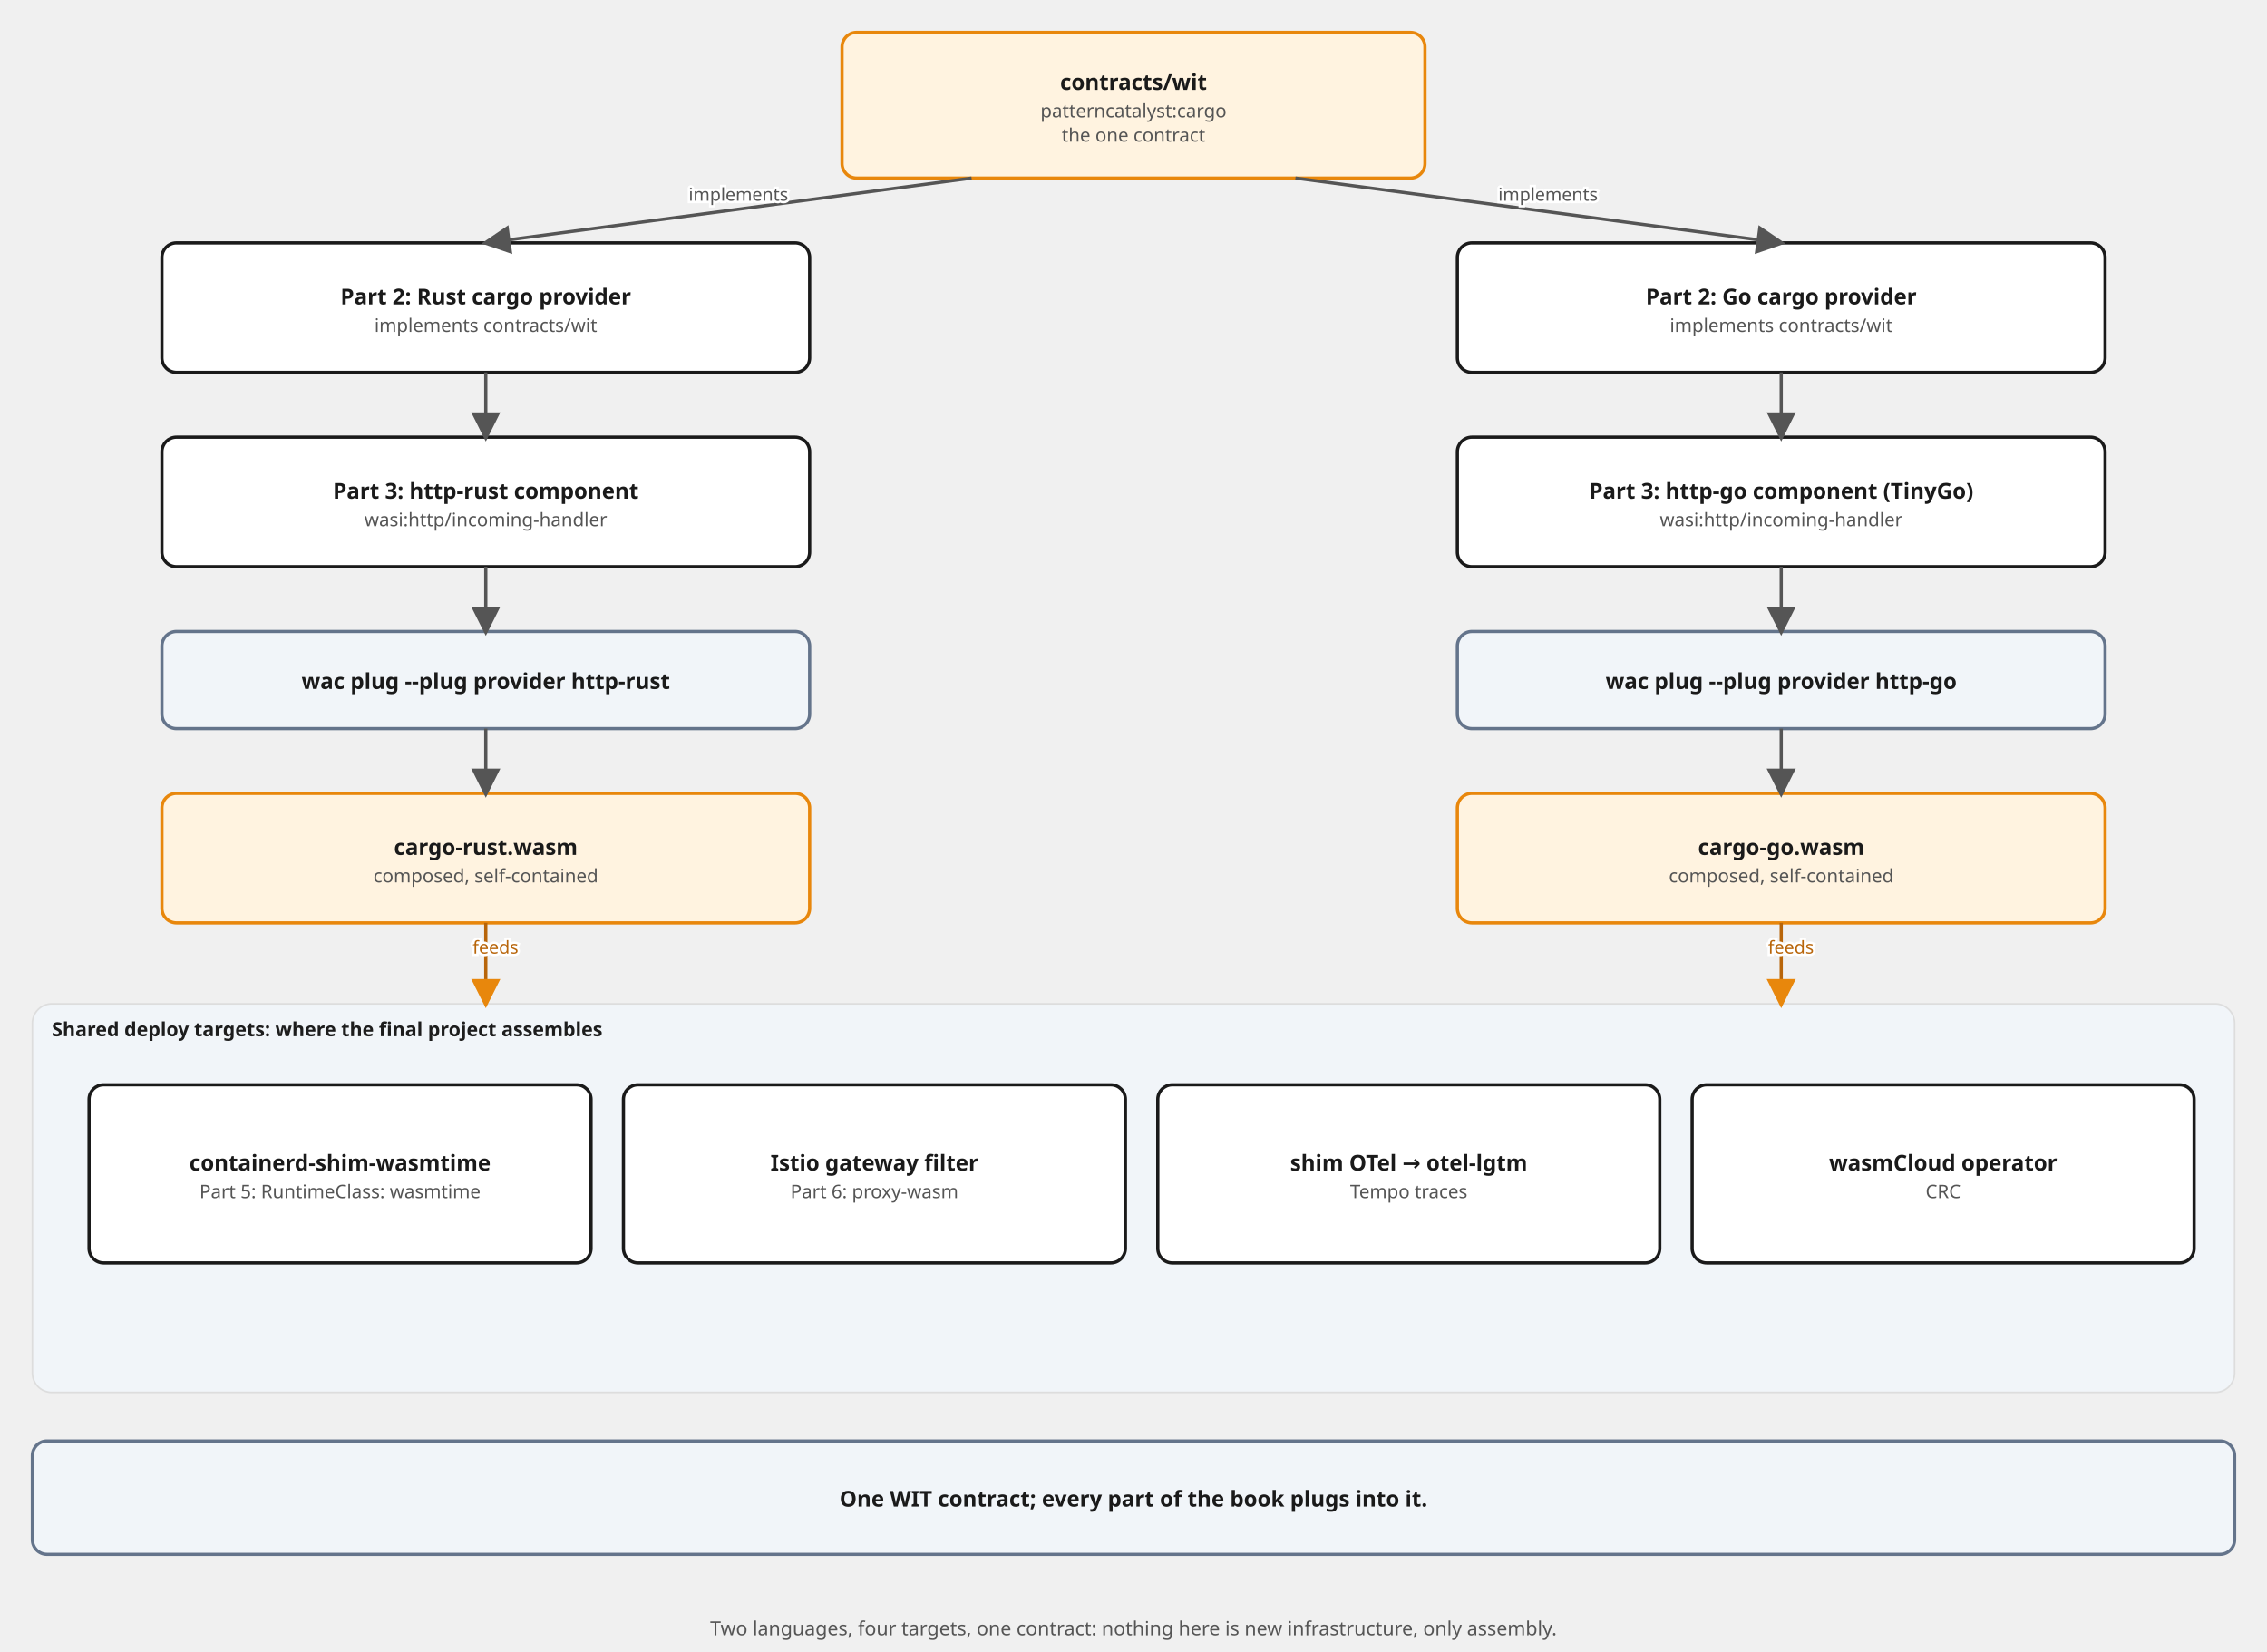
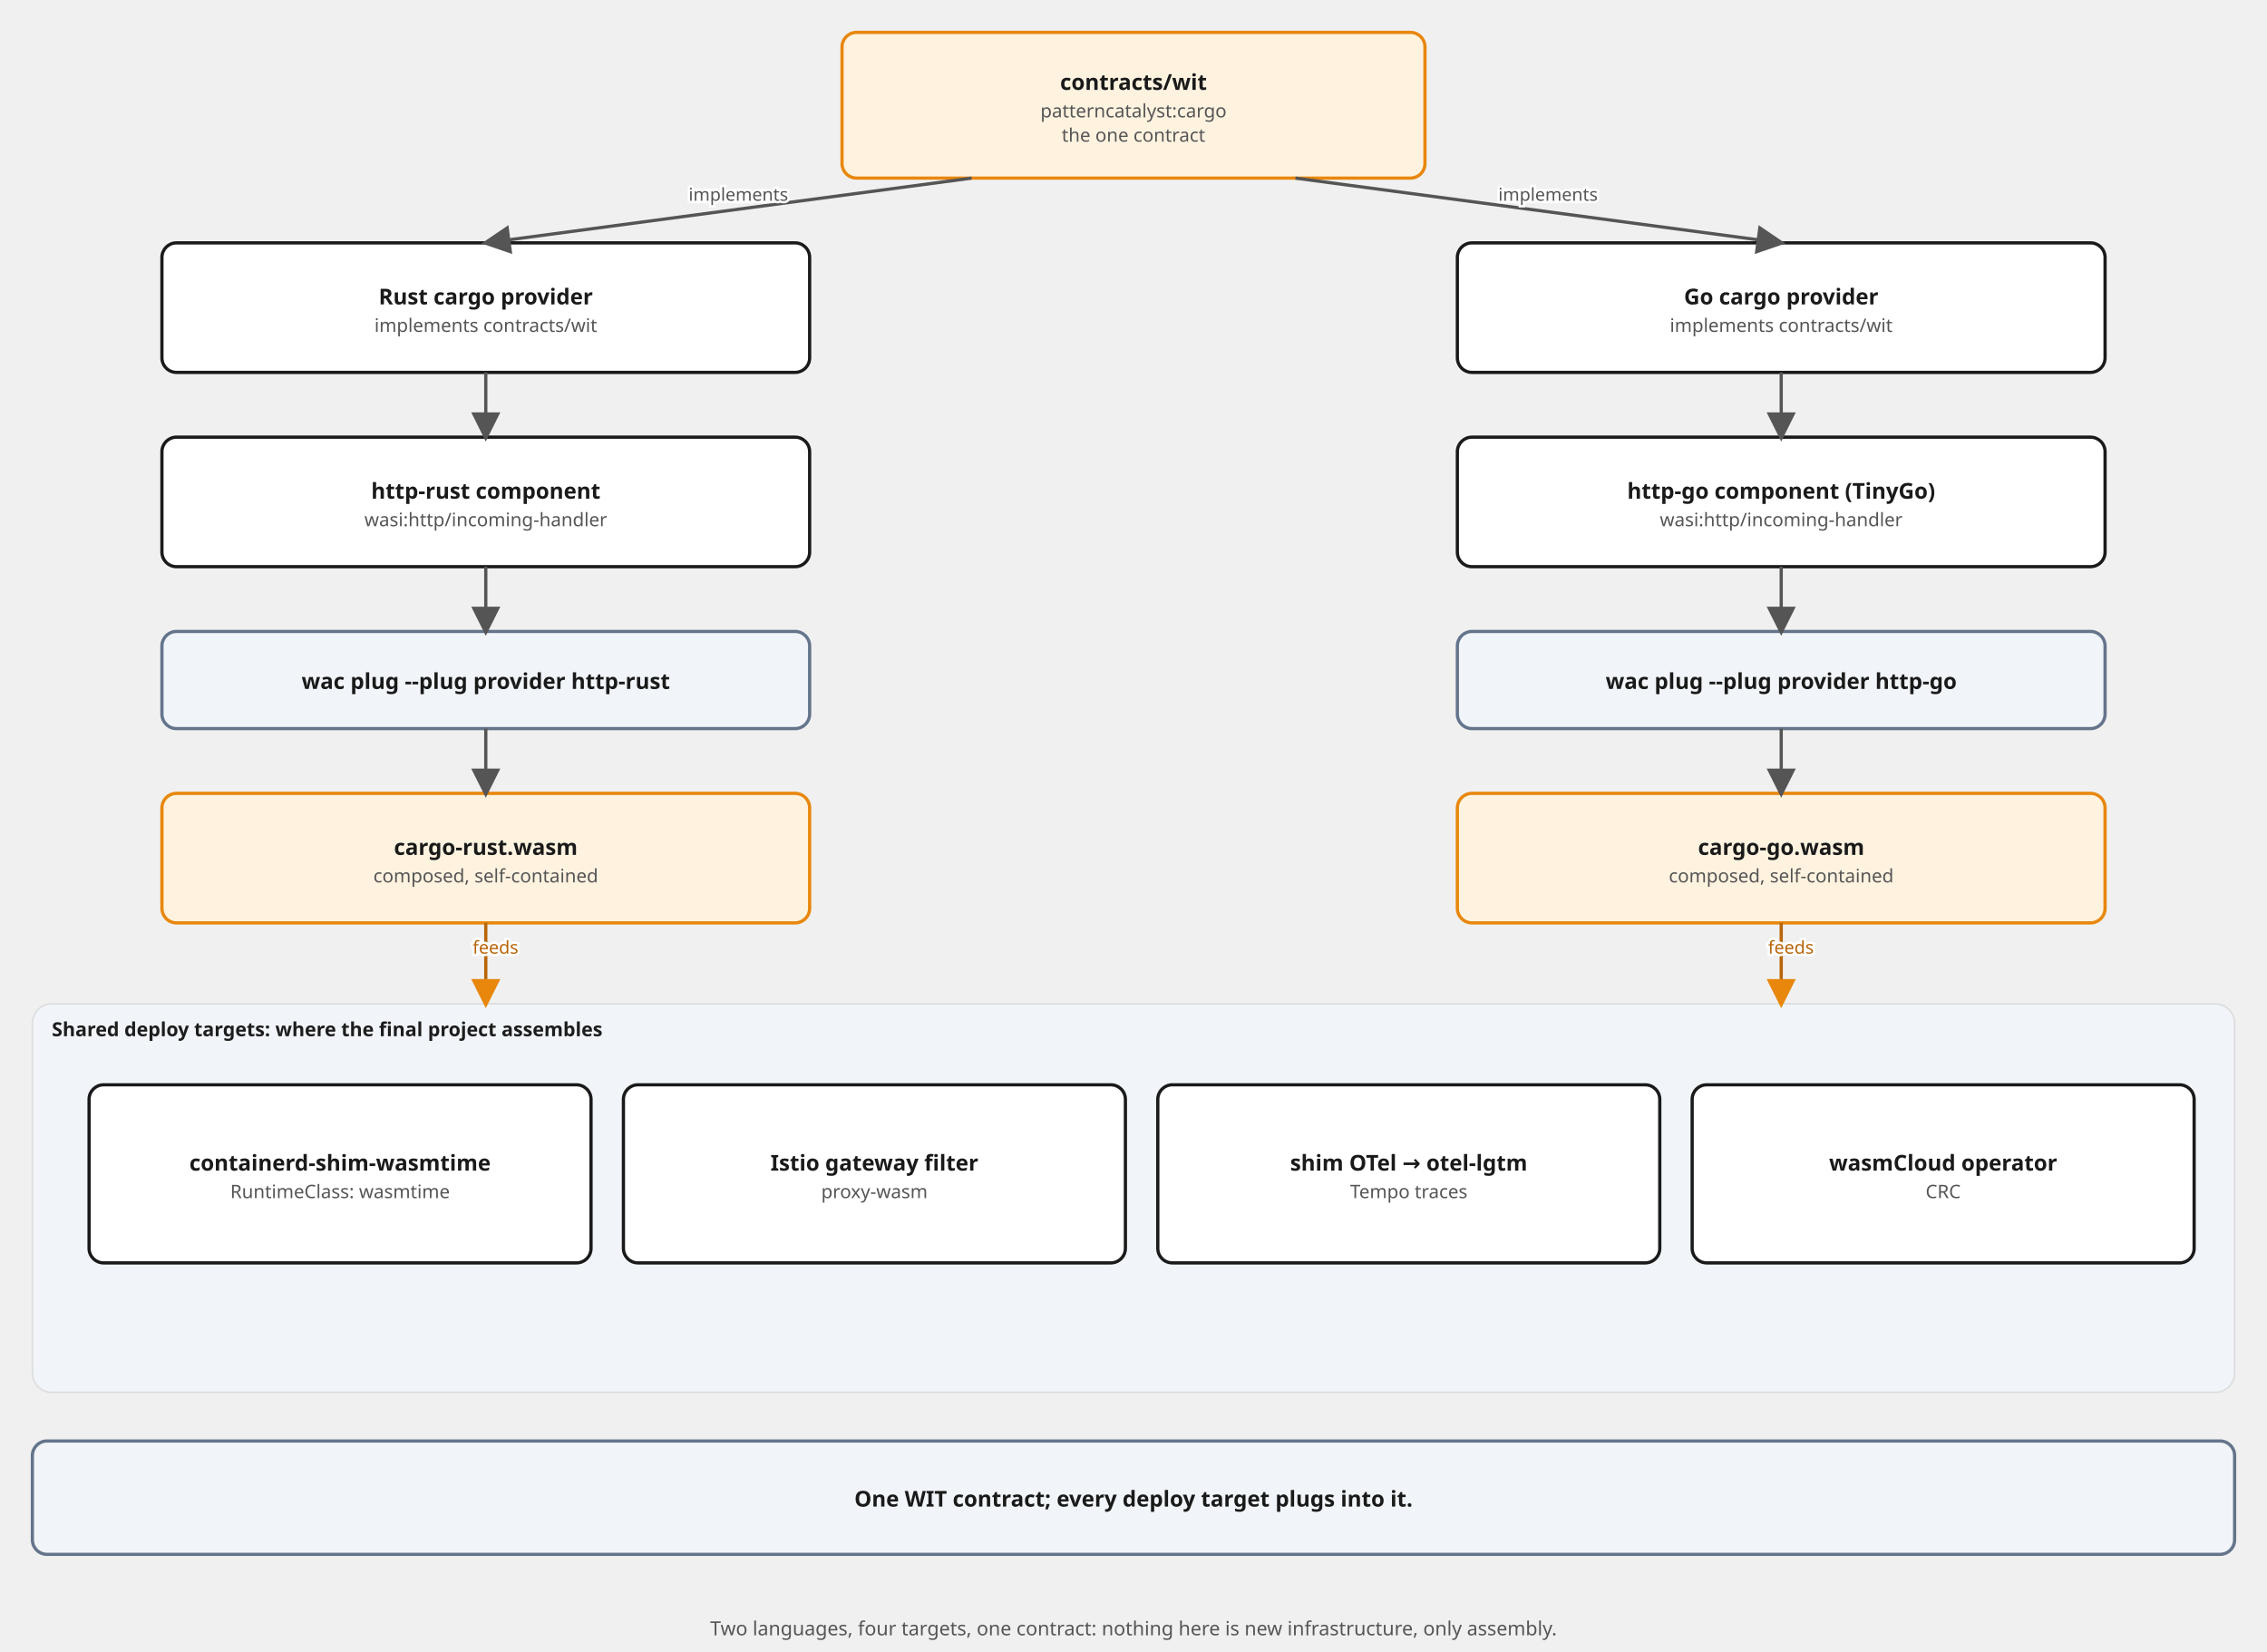
<svg xmlns="http://www.w3.org/2000/svg" viewBox="0 0 1400 1020" font-family="'Red Hat Text', system-ui, sans-serif" role="img">
  <defs>
    <marker id="a" viewBox="0 0 10 10" refX="8.5" refY="5" markerWidth="9" markerHeight="9" orient="auto-start-reverse">
      <path d="M0,0 L10,5 L0,10 z" fill="#555" />
    </marker>
    <marker id="am" viewBox="0 0 10 10" refX="8.5" refY="5" markerWidth="9" markerHeight="9" orient="auto-start-reverse">
      <path d="M0,0 L10,5 L0,10 z" fill="#e8870c" />
    </marker>
  </defs>
  <rect x="20" y="620" width="1360" height="240" rx="12" fill="#f1f5f9" stroke="#ddd" />
  <text x="32" y="640" font-size="12" font-weight="700" fill="#1d1d1d">Shared deploy targets: where the final project assembles</text>
  <rect x="520" y="20" width="360" height="90" rx="9" fill="#fff3e0" stroke="#e8870c" stroke-width="2" />
  <text x="700.0" y="55.5" font-size="13.5" font-weight="700" fill="#1a1a1a" text-anchor="middle">contracts/wit</text>
  <text x="700.0" y="72.5" font-size="11.5" fill="#555555" text-anchor="middle">patterncatalyst:cargo</text>
  <text x="700.0" y="87.5" font-size="11.5" fill="#555555" text-anchor="middle">the one contract</text>
  <rect x="100" y="150" width="400" height="80" rx="9" fill="#ffffff" stroke="#1a1a1a" stroke-width="2" />
-   <text x="300.0" y="188.0" font-size="13.5" font-weight="700" fill="#1a1a1a" text-anchor="middle">Part 2: Rust cargo provider</text>
+   <text x="300.0" y="188.0" font-size="13.5" font-weight="700" fill="#1a1a1a" text-anchor="middle">Rust cargo provider</text>
  <text x="300.0" y="205.0" font-size="11.5" fill="#555555" text-anchor="middle">implements contracts/wit</text>
  <rect x="100" y="270" width="400" height="80" rx="9" fill="#ffffff" stroke="#1a1a1a" stroke-width="2" />
-   <text x="300.0" y="308.0" font-size="13.5" font-weight="700" fill="#1a1a1a" text-anchor="middle">Part 3: http-rust component</text>
+   <text x="300.0" y="308.0" font-size="13.5" font-weight="700" fill="#1a1a1a" text-anchor="middle">http-rust component</text>
  <text x="300.0" y="325.0" font-size="11.5" fill="#555555" text-anchor="middle">wasi:http/incoming-handler</text>
  <rect x="100" y="390" width="400" height="60" rx="9" fill="#f1f5f9" stroke="#64748b" stroke-width="2" />
  <text x="300.0" y="425.5" font-size="13.5" font-weight="700" fill="#1a1a1a" text-anchor="middle">wac plug --plug provider http-rust</text>
  <rect x="100" y="490" width="400" height="80" rx="9" fill="#fff3e0" stroke="#e8870c" stroke-width="2" />
  <text x="300.0" y="528.0" font-size="13.5" font-weight="700" fill="#1a1a1a" text-anchor="middle">cargo-rust.wasm</text>
  <text x="300.0" y="545.0" font-size="11.5" fill="#555555" text-anchor="middle">composed, self-contained</text>
  <rect x="900" y="150" width="400" height="80" rx="9" fill="#ffffff" stroke="#1a1a1a" stroke-width="2" />
-   <text x="1100.0" y="188.0" font-size="13.5" font-weight="700" fill="#1a1a1a" text-anchor="middle">Part 2: Go cargo provider</text>
+   <text x="1100.0" y="188.0" font-size="13.5" font-weight="700" fill="#1a1a1a" text-anchor="middle">Go cargo provider</text>
  <text x="1100.0" y="205.0" font-size="11.5" fill="#555555" text-anchor="middle">implements contracts/wit</text>
  <rect x="900" y="270" width="400" height="80" rx="9" fill="#ffffff" stroke="#1a1a1a" stroke-width="2" />
-   <text x="1100.0" y="308.0" font-size="13.5" font-weight="700" fill="#1a1a1a" text-anchor="middle">Part 3: http-go component (TinyGo)</text>
+   <text x="1100.0" y="308.0" font-size="13.5" font-weight="700" fill="#1a1a1a" text-anchor="middle">http-go component (TinyGo)</text>
  <text x="1100.0" y="325.0" font-size="11.5" fill="#555555" text-anchor="middle">wasi:http/incoming-handler</text>
  <rect x="900" y="390" width="400" height="60" rx="9" fill="#f1f5f9" stroke="#64748b" stroke-width="2" />
  <text x="1100.0" y="425.5" font-size="13.5" font-weight="700" fill="#1a1a1a" text-anchor="middle">wac plug --plug provider http-go</text>
  <rect x="900" y="490" width="400" height="80" rx="9" fill="#fff3e0" stroke="#e8870c" stroke-width="2" />
  <text x="1100.0" y="528.0" font-size="13.5" font-weight="700" fill="#1a1a1a" text-anchor="middle">cargo-go.wasm</text>
  <text x="1100.0" y="545.0" font-size="11.5" fill="#555555" text-anchor="middle">composed, self-contained</text>
  <rect x="55" y="670" width="310" height="110" rx="9" fill="#ffffff" stroke="#1a1a1a" stroke-width="2" />
  <text x="210.0" y="723.0" font-size="13.5" font-weight="700" fill="#1a1a1a" text-anchor="middle">containerd-shim-wasmtime</text>
-   <text x="210.0" y="740.0" font-size="11.5" fill="#555555" text-anchor="middle">Part 5: RuntimeClass: wasmtime</text>
+   <text x="210.0" y="740.0" font-size="11.5" fill="#555555" text-anchor="middle">RuntimeClass: wasmtime</text>
  <rect x="385" y="670" width="310" height="110" rx="9" fill="#ffffff" stroke="#1a1a1a" stroke-width="2" />
  <text x="540.0" y="723.0" font-size="13.5" font-weight="700" fill="#1a1a1a" text-anchor="middle">Istio gateway filter</text>
-   <text x="540.0" y="740.0" font-size="11.5" fill="#555555" text-anchor="middle">Part 6: proxy-wasm</text>
+   <text x="540.0" y="740.0" font-size="11.5" fill="#555555" text-anchor="middle">proxy-wasm</text>
  <rect x="715" y="670" width="310" height="110" rx="9" fill="#ffffff" stroke="#1a1a1a" stroke-width="2" />
  <text x="870.0" y="723.0" font-size="13.5" font-weight="700" fill="#1a1a1a" text-anchor="middle">shim OTel → otel-lgtm</text>
  <text x="870.0" y="740.0" font-size="11.5" fill="#555555" text-anchor="middle">Tempo traces</text>
  <rect x="1045" y="670" width="310" height="110" rx="9" fill="#ffffff" stroke="#1a1a1a" stroke-width="2" />
  <text x="1200.0" y="723.0" font-size="13.5" font-weight="700" fill="#1a1a1a" text-anchor="middle">wasmCloud operator</text>
  <text x="1200.0" y="740.0" font-size="11.5" fill="#555555" text-anchor="middle">CRC</text>
  <rect x="20" y="890" width="1360" height="70" rx="9" fill="#f1f5f9" stroke="#64748b" stroke-width="2" />
-   <text x="700.0" y="930.5" font-size="13.5" font-weight="700" fill="#1a1a1a" text-anchor="middle">One WIT contract; every part of the book plugs into it.</text>
+   <text x="700.0" y="930.5" font-size="13.5" font-weight="700" fill="#1a1a1a" text-anchor="middle">One WIT contract; every deploy target plugs into it.</text>
  <path d="M600,110 L300,150" fill="none" stroke="#555" stroke-width="2" marker-end="url(#a)" />
  <text x="456.0" y="124.0" font-size="11" fill="#ffffff" stroke="#ffffff" stroke-width="3" paint-order="stroke" text-anchor="middle">implements</text>
  <text x="456.0" y="124.0" font-size="11" fill="#555" text-anchor="middle">implements</text>
  <path d="M800,110 L1100,150" fill="none" stroke="#555" stroke-width="2" marker-end="url(#a)" />
  <text x="956.0" y="124.0" font-size="11" fill="#ffffff" stroke="#ffffff" stroke-width="3" paint-order="stroke" text-anchor="middle">implements</text>
  <text x="956.0" y="124.0" font-size="11" fill="#555" text-anchor="middle">implements</text>
  <path d="M300,230 L300,270" fill="none" stroke="#555" stroke-width="2" marker-end="url(#a)" />
  <path d="M300,350 L300,390" fill="none" stroke="#555" stroke-width="2" marker-end="url(#a)" />
  <path d="M300,450 L300,490" fill="none" stroke="#555" stroke-width="2" marker-end="url(#a)" />
  <path d="M1100,230 L1100,270" fill="none" stroke="#555" stroke-width="2" marker-end="url(#a)" />
  <path d="M1100,350 L1100,390" fill="none" stroke="#555" stroke-width="2" marker-end="url(#a)" />
  <path d="M1100,450 L1100,490" fill="none" stroke="#555" stroke-width="2" marker-end="url(#a)" />
  <path d="M300,570 L300,620" fill="none" stroke="#b8650a" stroke-width="2" marker-end="url(#am)" />
  <text x="306.0" y="589.0" font-size="11" fill="#ffffff" stroke="#ffffff" stroke-width="3" paint-order="stroke" text-anchor="middle">feeds</text>
  <text x="306.0" y="589.0" font-size="11" fill="#b8650a" text-anchor="middle">feeds</text>
  <path d="M1100,570 L1100,620" fill="none" stroke="#b8650a" stroke-width="2" marker-end="url(#am)" />
  <text x="1106.0" y="589.0" font-size="11" fill="#ffffff" stroke="#ffffff" stroke-width="3" paint-order="stroke" text-anchor="middle">feeds</text>
  <text x="1106.0" y="589.0" font-size="11" fill="#b8650a" text-anchor="middle">feeds</text>
  <text x="700" y="1010" font-size="12" fill="#555555" text-anchor="middle">Two languages, four targets, one contract: nothing here is new infrastructure, only assembly.</text>
</svg>
